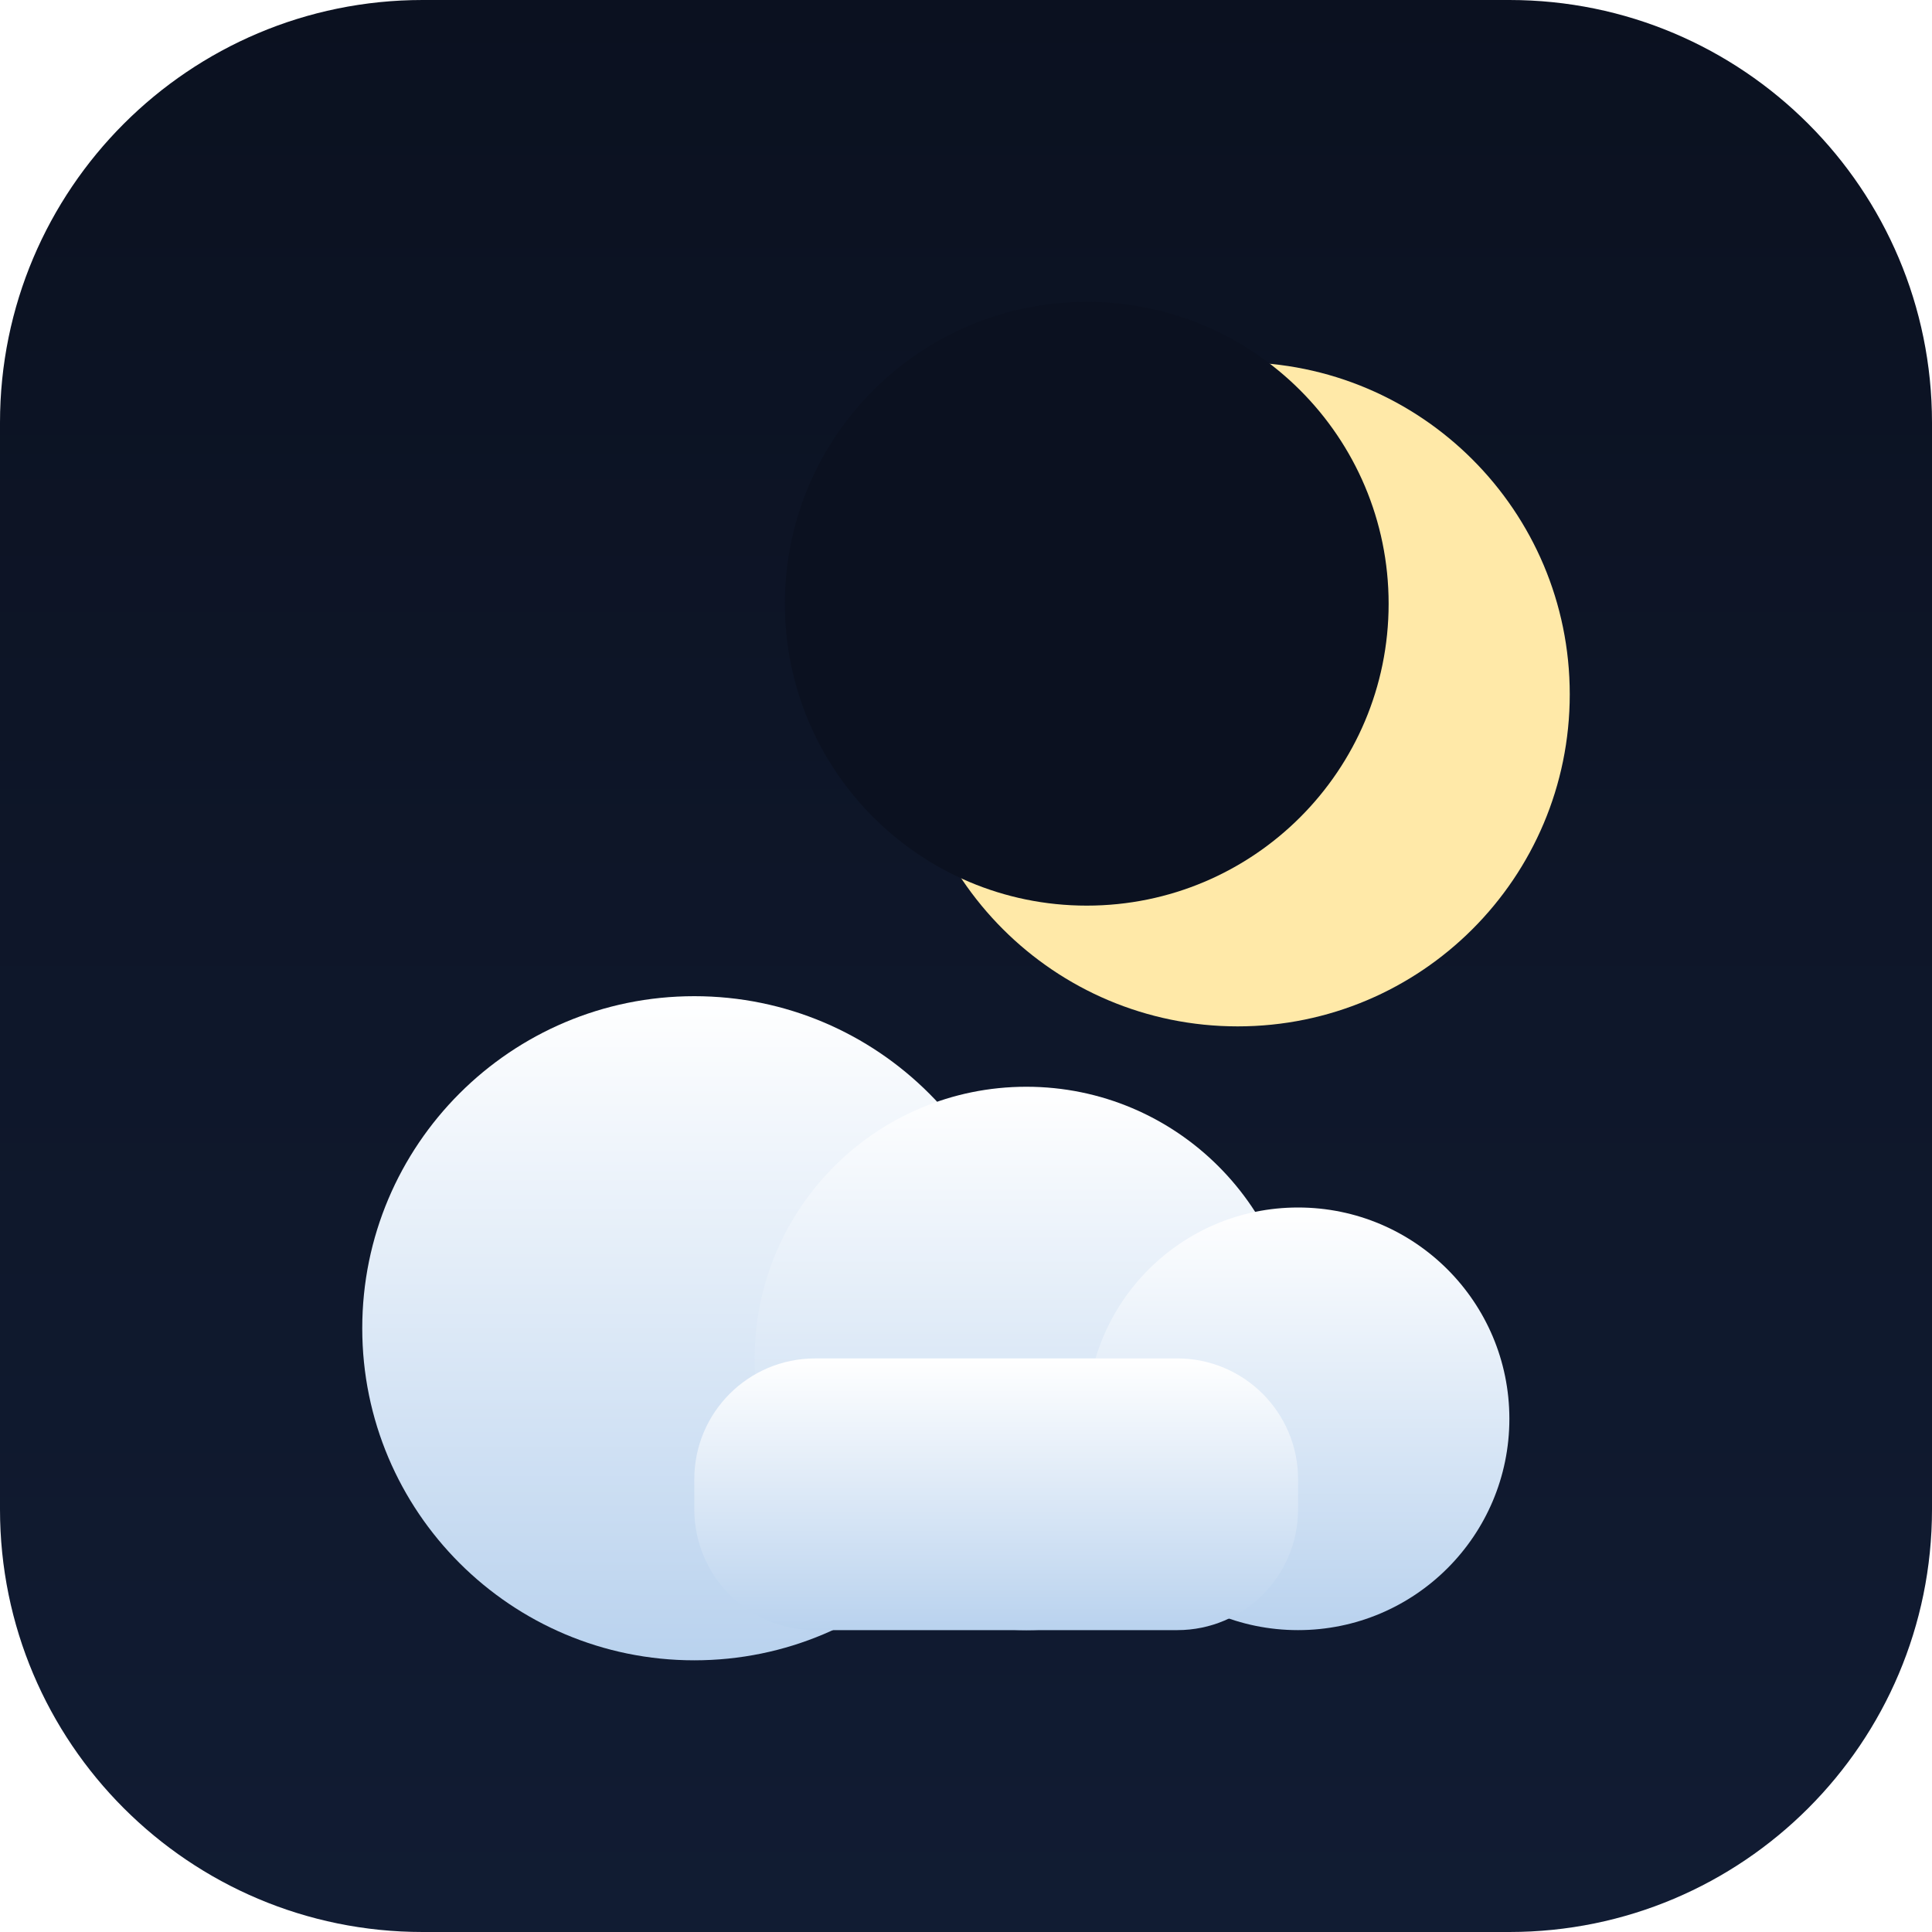
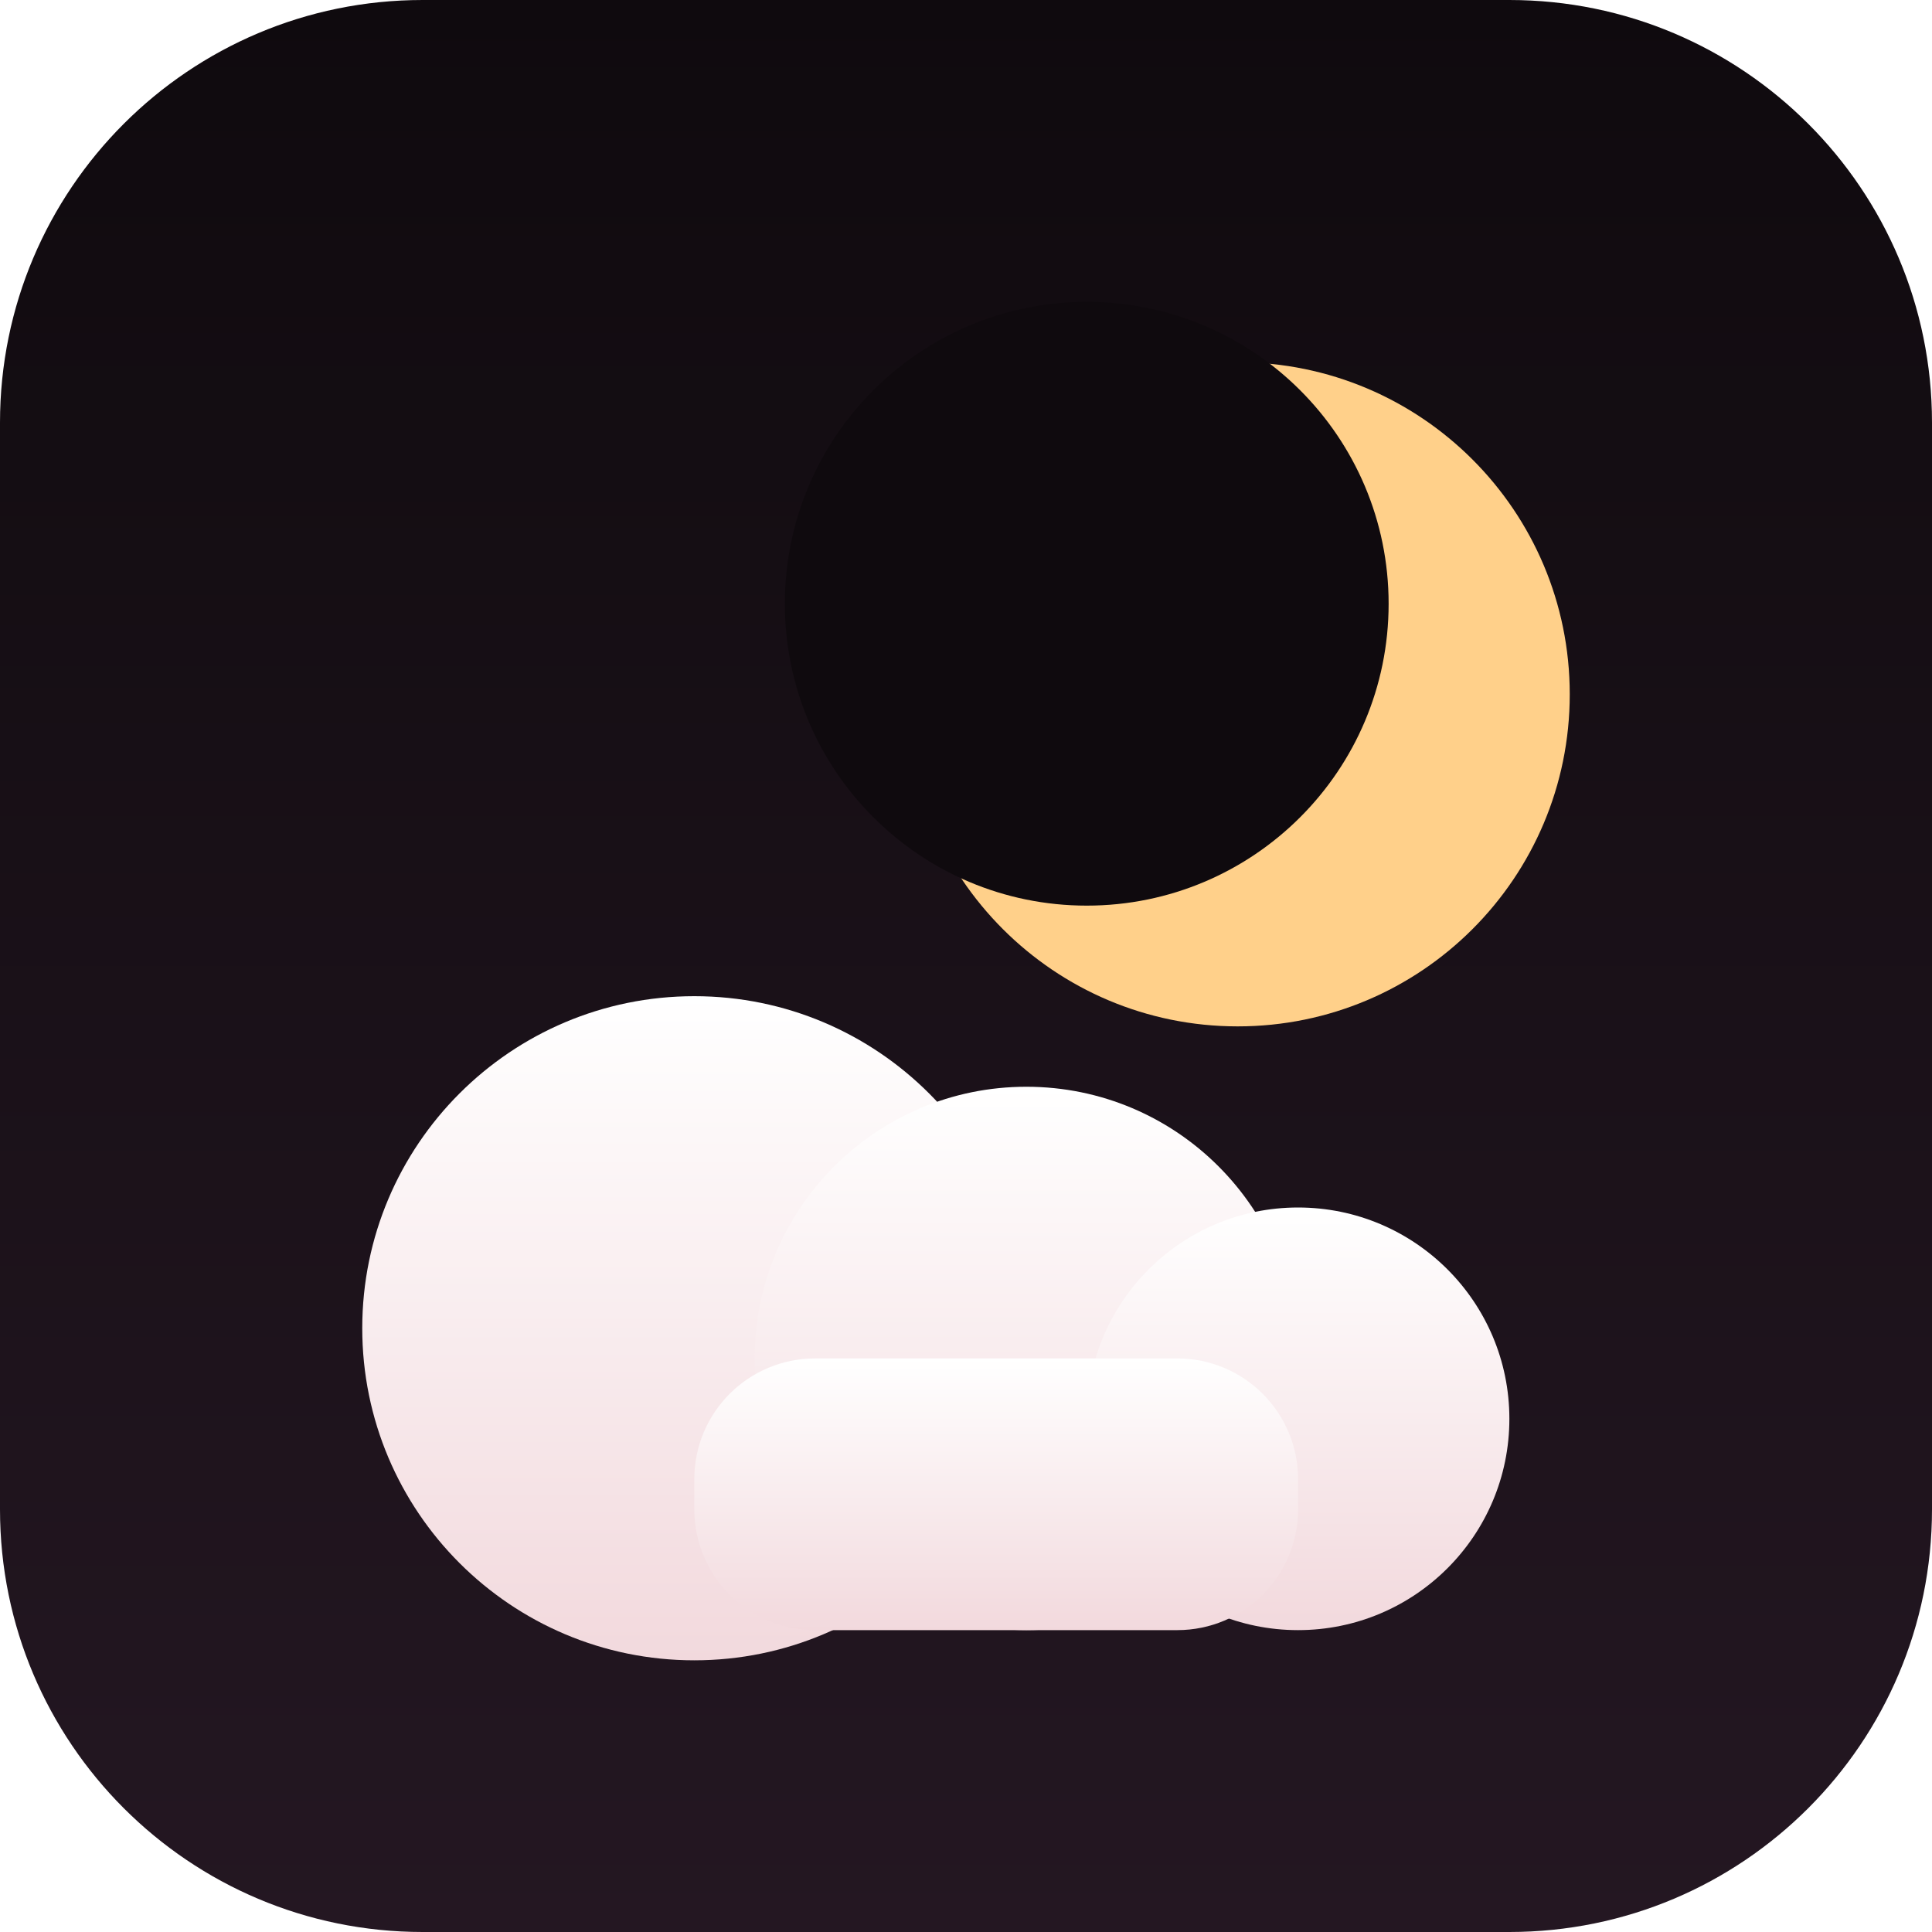
<svg xmlns="http://www.w3.org/2000/svg" viewBox="0 0 64 64">
  <defs>
    <linearGradient id="sky" x1="0" y1="0" x2="0" y2="1">
-       <stop offset="0" stop-color="#0b1120" />
-       <stop offset="1" stop-color="#111c33" />
+       <stop offset="0" stop-color="#0f0a0e" />
+       <stop offset="1" stop-color="#241722" />
    </linearGradient>
    <linearGradient id="puff" x1="0" y1="0" x2="0" y2="1">
      <stop offset="0" stop-color="#ffffff" />
-       <stop offset="1" stop-color="#b9d2ee" />
+       <stop offset="1" stop-color="#f2d9dd" />
    </linearGradient>
  </defs>
  <rect width="64" height="64" rx="14" fill="url(#sky)" />
-   <circle cx="41" cy="23" r="11" fill="#ffe9a8" />
-   <circle cx="36" cy="20" r="10" fill="#0b1120" />
+   <circle cx="41" cy="23" r="11" fill="#ffd08a" />
+   <circle cx="36" cy="20" r="10" fill="#0f0a0e" />
  <g fill="url(#puff)">
    <circle cx="23" cy="44" r="11" />
    <circle cx="34" cy="45" r="9" />
    <circle cx="43" cy="47" r="7" />
    <rect x="23" y="45" width="20" height="9" rx="4" />
  </g>
</svg>
